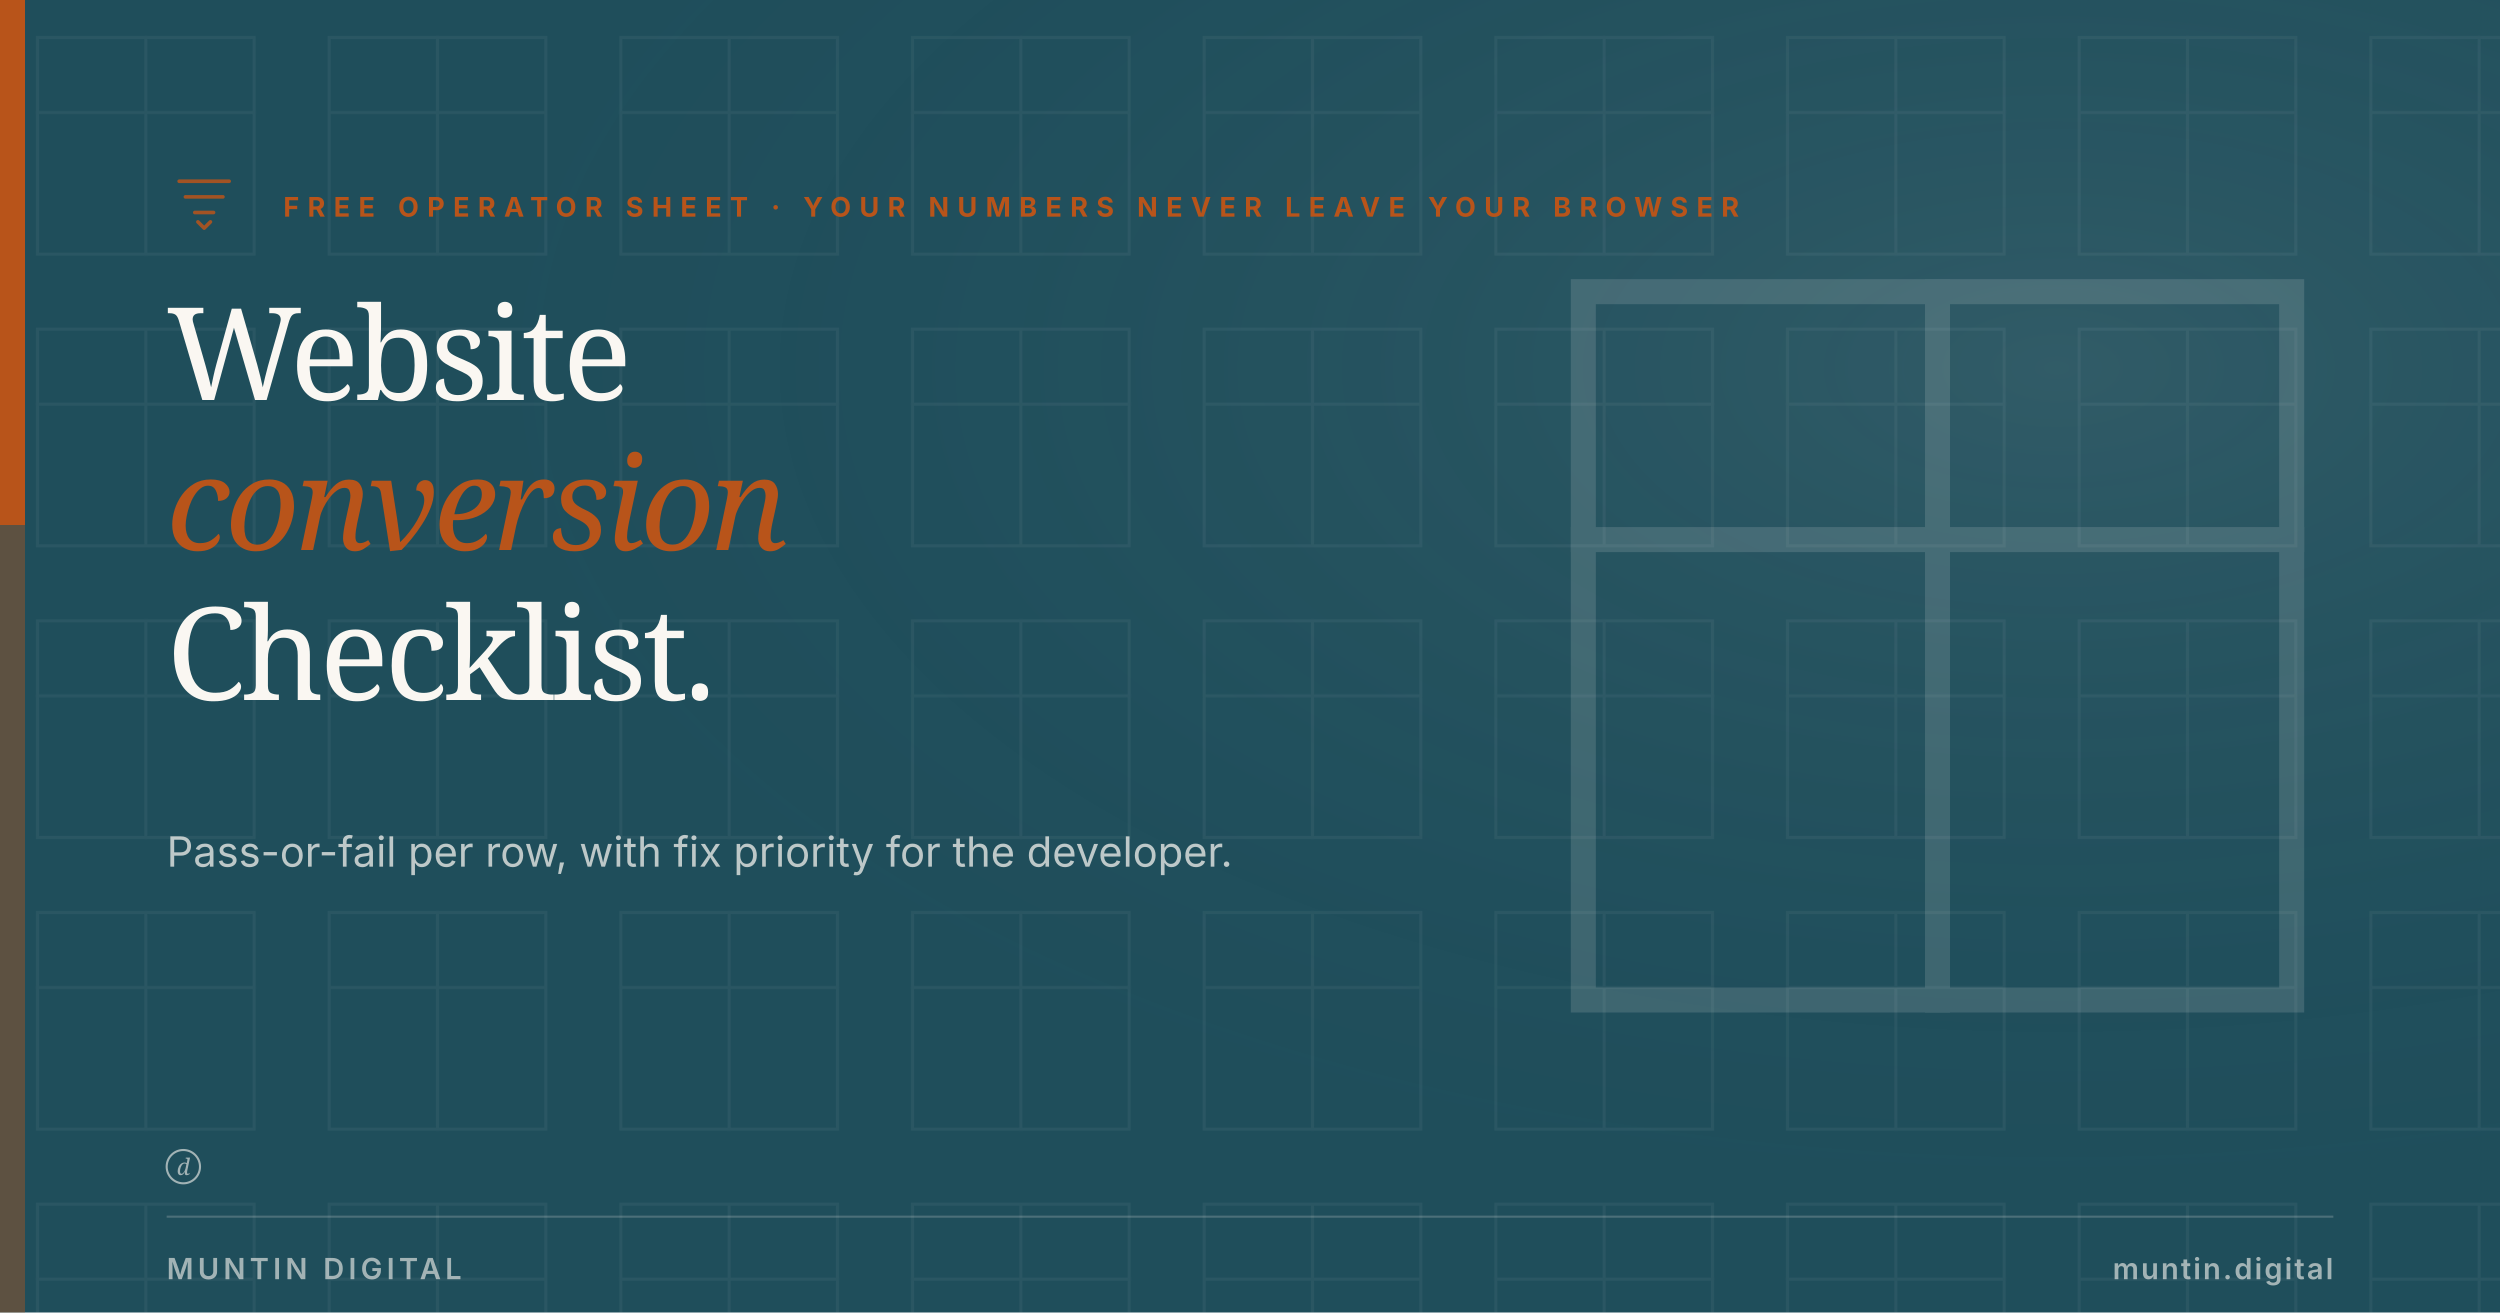
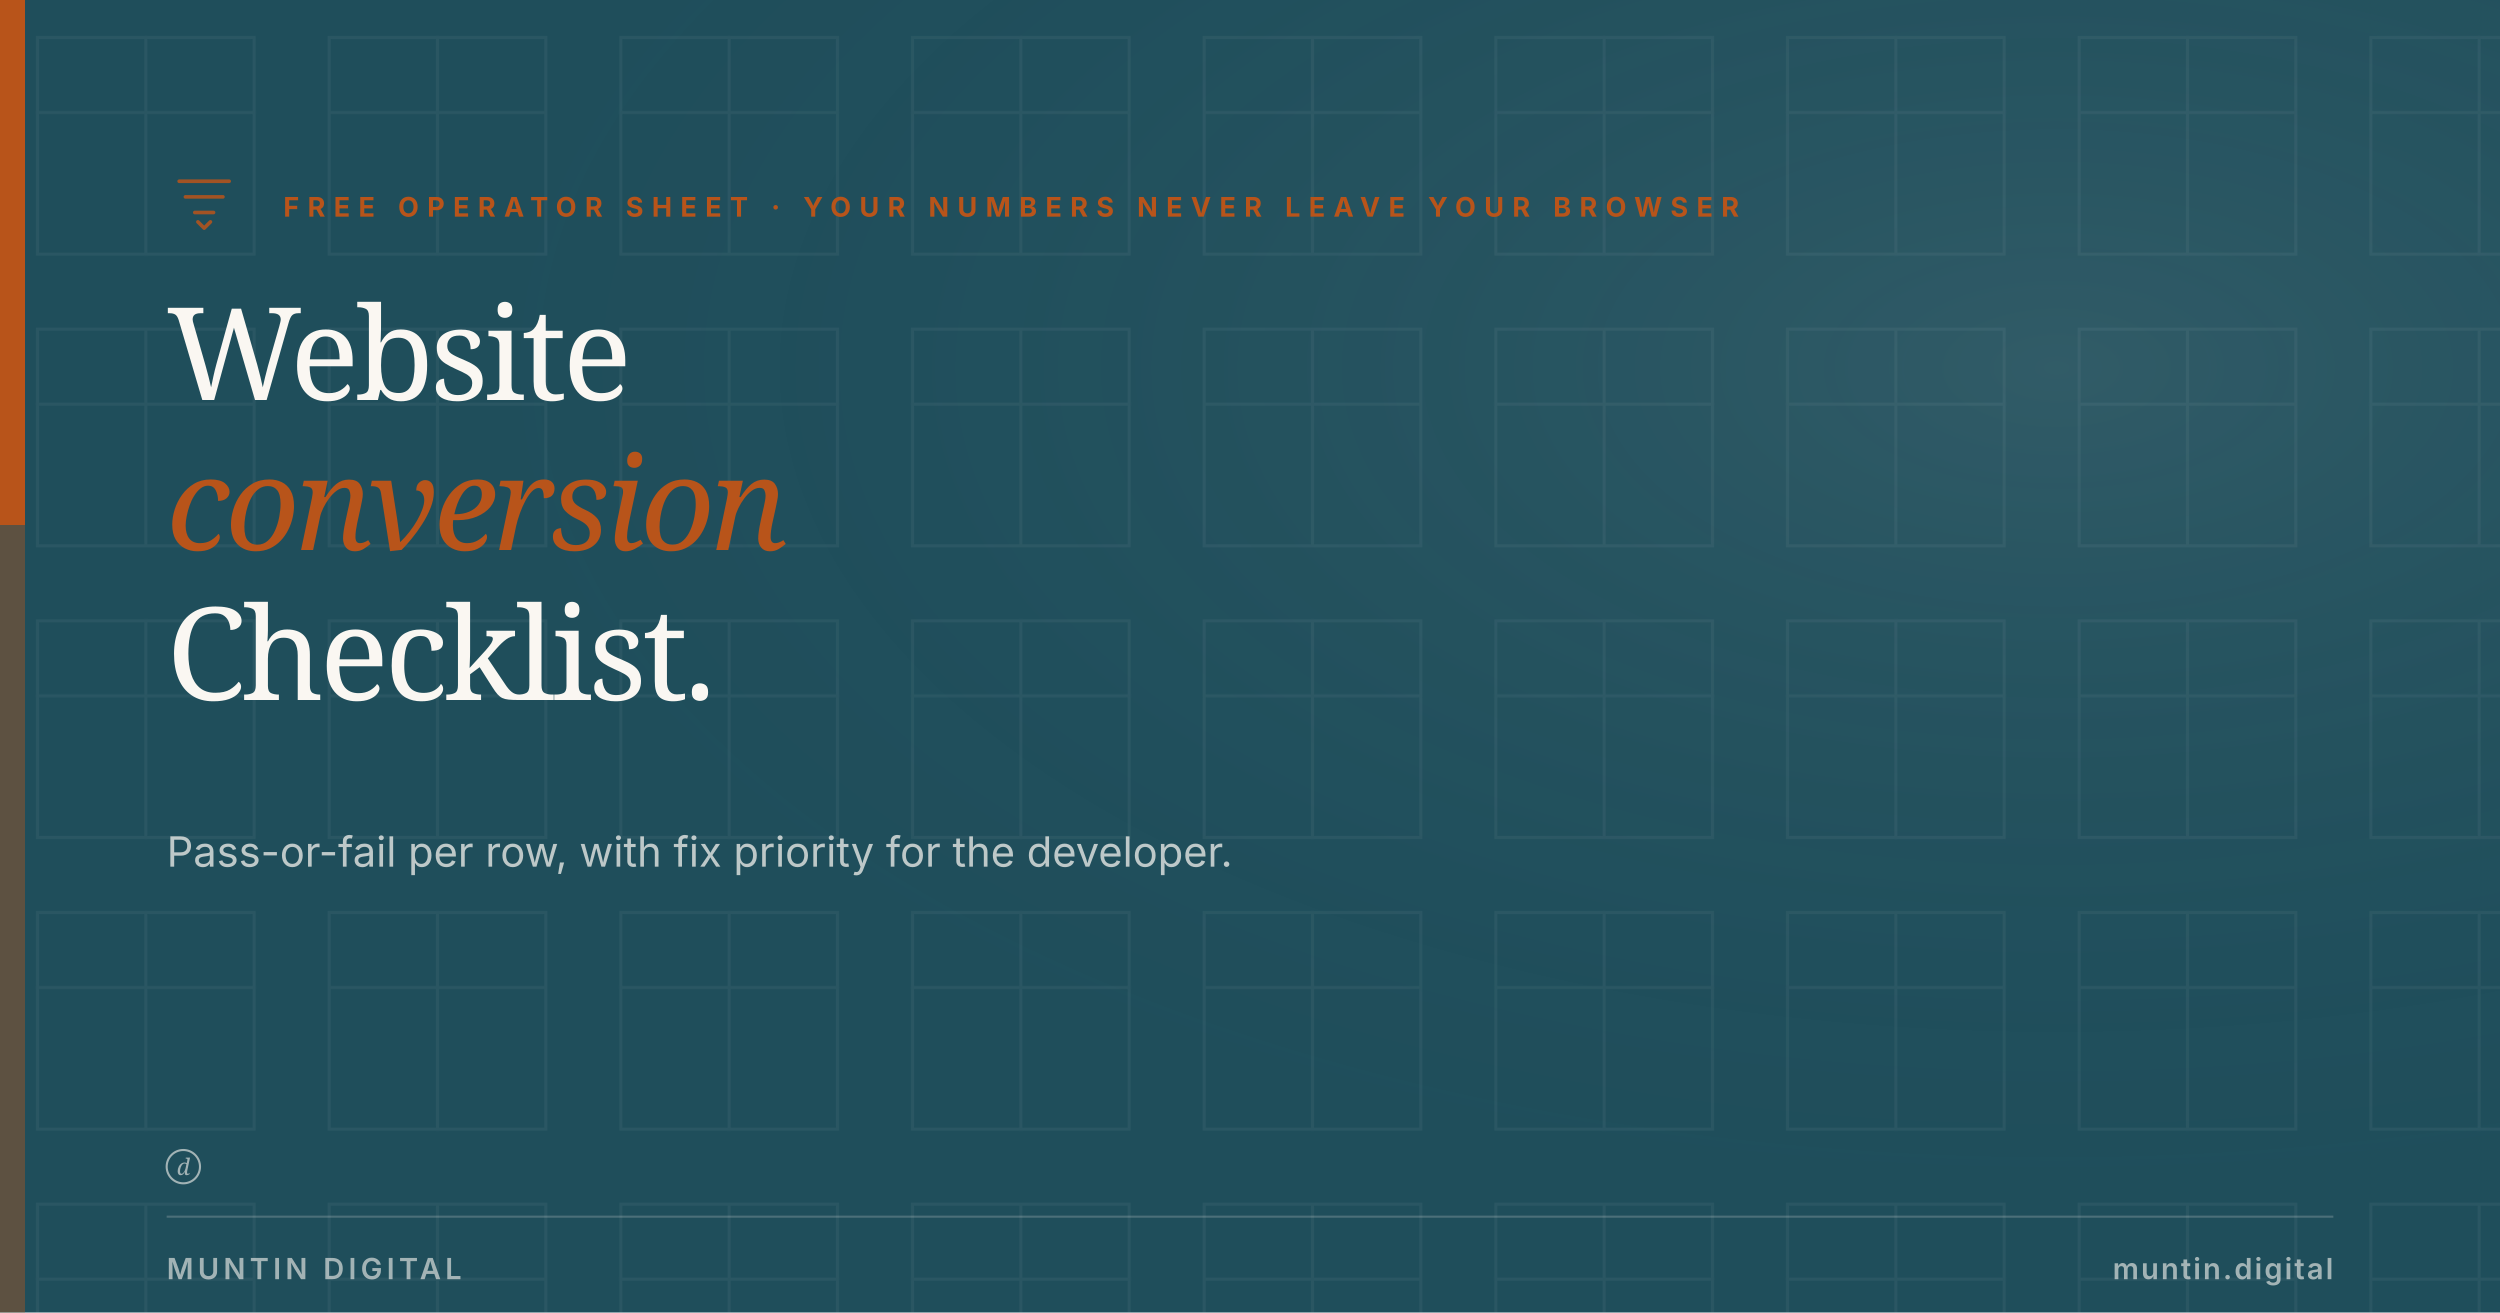
<svg xmlns="http://www.w3.org/2000/svg" viewBox="0 0 1200 630" width="1200" height="630">
  <defs>
    <radialGradient id="toolglow" cx="82%" cy="28%" r="65%">
      <stop offset="0%" stop-color="#FAF7F2" stop-opacity="0.08" />
      <stop offset="100%" stop-color="#1F4E5B" stop-opacity="0" />
    </radialGradient>
  </defs>
  <rect width="1200" height="630" fill="#1F4E5B" />
  <defs>
    <pattern id="muntinField" x="0" y="0" width="140" height="140" patternUnits="userSpaceOnUse">
      <g transform="translate(18, 18)" fill="none" stroke="#FAF7F2" stroke-width="1.5" stroke-linecap="square" stroke-linejoin="miter">
        <rect x="0" y="0" width="104" height="104" />
        <line x1="52" y1="0" x2="52" y2="104" />
        <line x1="0" y1="36" x2="104" y2="36" />
      </g>
    </pattern>
  </defs>
  <rect width="1200" height="630" fill="url(#muntinField)" opacity="0.05" />
  <rect width="1200" height="630" fill="url(#toolglow)" />
  <rect x="0" y="0" width="12" height="252" fill="#B8541A" />
  <rect x="0" y="252" width="12" height="378" fill="#B8541A" opacity="0.4" />
  <g transform="translate(80, 78) scale(1.5)" fill="none" stroke="#B8541A" stroke-width="1.167" stroke-linecap="round" stroke-linejoin="round" color="#B8541A" opacity="0.85">
    <line x1="4" y1="6" x2="20" y2="6" />
    <line x1="6" y1="11" x2="18" y2="11" />
    <line x1="9" y1="16" x2="15" y2="16" />
    <polyline points="10 19 12 21 14 19" />
  </g>
  <text x="136" y="104" font-family="Inter, Arial, sans-serif" font-size="13" font-weight="700" letter-spacing="4" fill="#B8541A">FREE OPERATOR SHEET · YOUR NUMBERS NEVER LEAVE YOUR BROWSER</text>
  <text x="80" y="192" font-family="Fraunces, Georgia, serif" font-size="62" font-weight="500" letter-spacing="-2" fill="#FAF7F2">Website</text>
  <text x="80" y="264" font-family="Fraunces, Georgia, serif" font-style="italic" font-size="62" font-weight="400" letter-spacing="-2" fill="#B8541A">conversion</text>
  <text x="80" y="336" font-family="Fraunces, Georgia, serif" font-size="62" font-weight="500" letter-spacing="-2" fill="#FAF7F2">Checklist.</text>
  <text x="80" y="416" font-family="Inter, Arial, sans-serif" font-size="20" font-weight="400" fill="#FAF7F2" opacity="0.72">Pass-or-fail per row, with fix priority for the developer.</text>
-   <g transform="translate(760, 140)" stroke="#FAF7F2" stroke-width="12" stroke-linecap="square" stroke-linejoin="miter" fill="none" opacity="0.14">
-     <rect x="0" y="0" width="340" height="340" />
-     <line x1="170" y1="0" x2="170" y2="340" />
-     <line x1="0" y1="119" x2="340" y2="119" />
-   </g>
  <g transform="translate(80, 552)" fill="#FAF7F2" opacity="0.6">
    <circle cx="8" cy="8" r="8" fill="none" stroke="#FAF7F2" stroke-width="1" />
    <text x="8" y="12" text-anchor="middle" font-family="Fraunces, Georgia, serif" font-style="italic" font-size="11" font-weight="500" fill="#FAF7F2">d</text>
  </g>
  <line x1="80" y1="584" x2="1120" y2="584" stroke="rgba(250,247,242,0.2)" stroke-width="1" />
  <text x="80" y="614" font-family="Inter, Arial, sans-serif" font-size="14" font-weight="600" letter-spacing="2" fill="rgba(250,247,242,0.6)">MUNTIN DIGITAL</text>
  <text x="1120" y="614" text-anchor="end" font-family="Inter, Arial, sans-serif" font-size="14" font-weight="600" letter-spacing="1" fill="rgba(250,247,242,0.6)">muntin.digital</text>
</svg>
